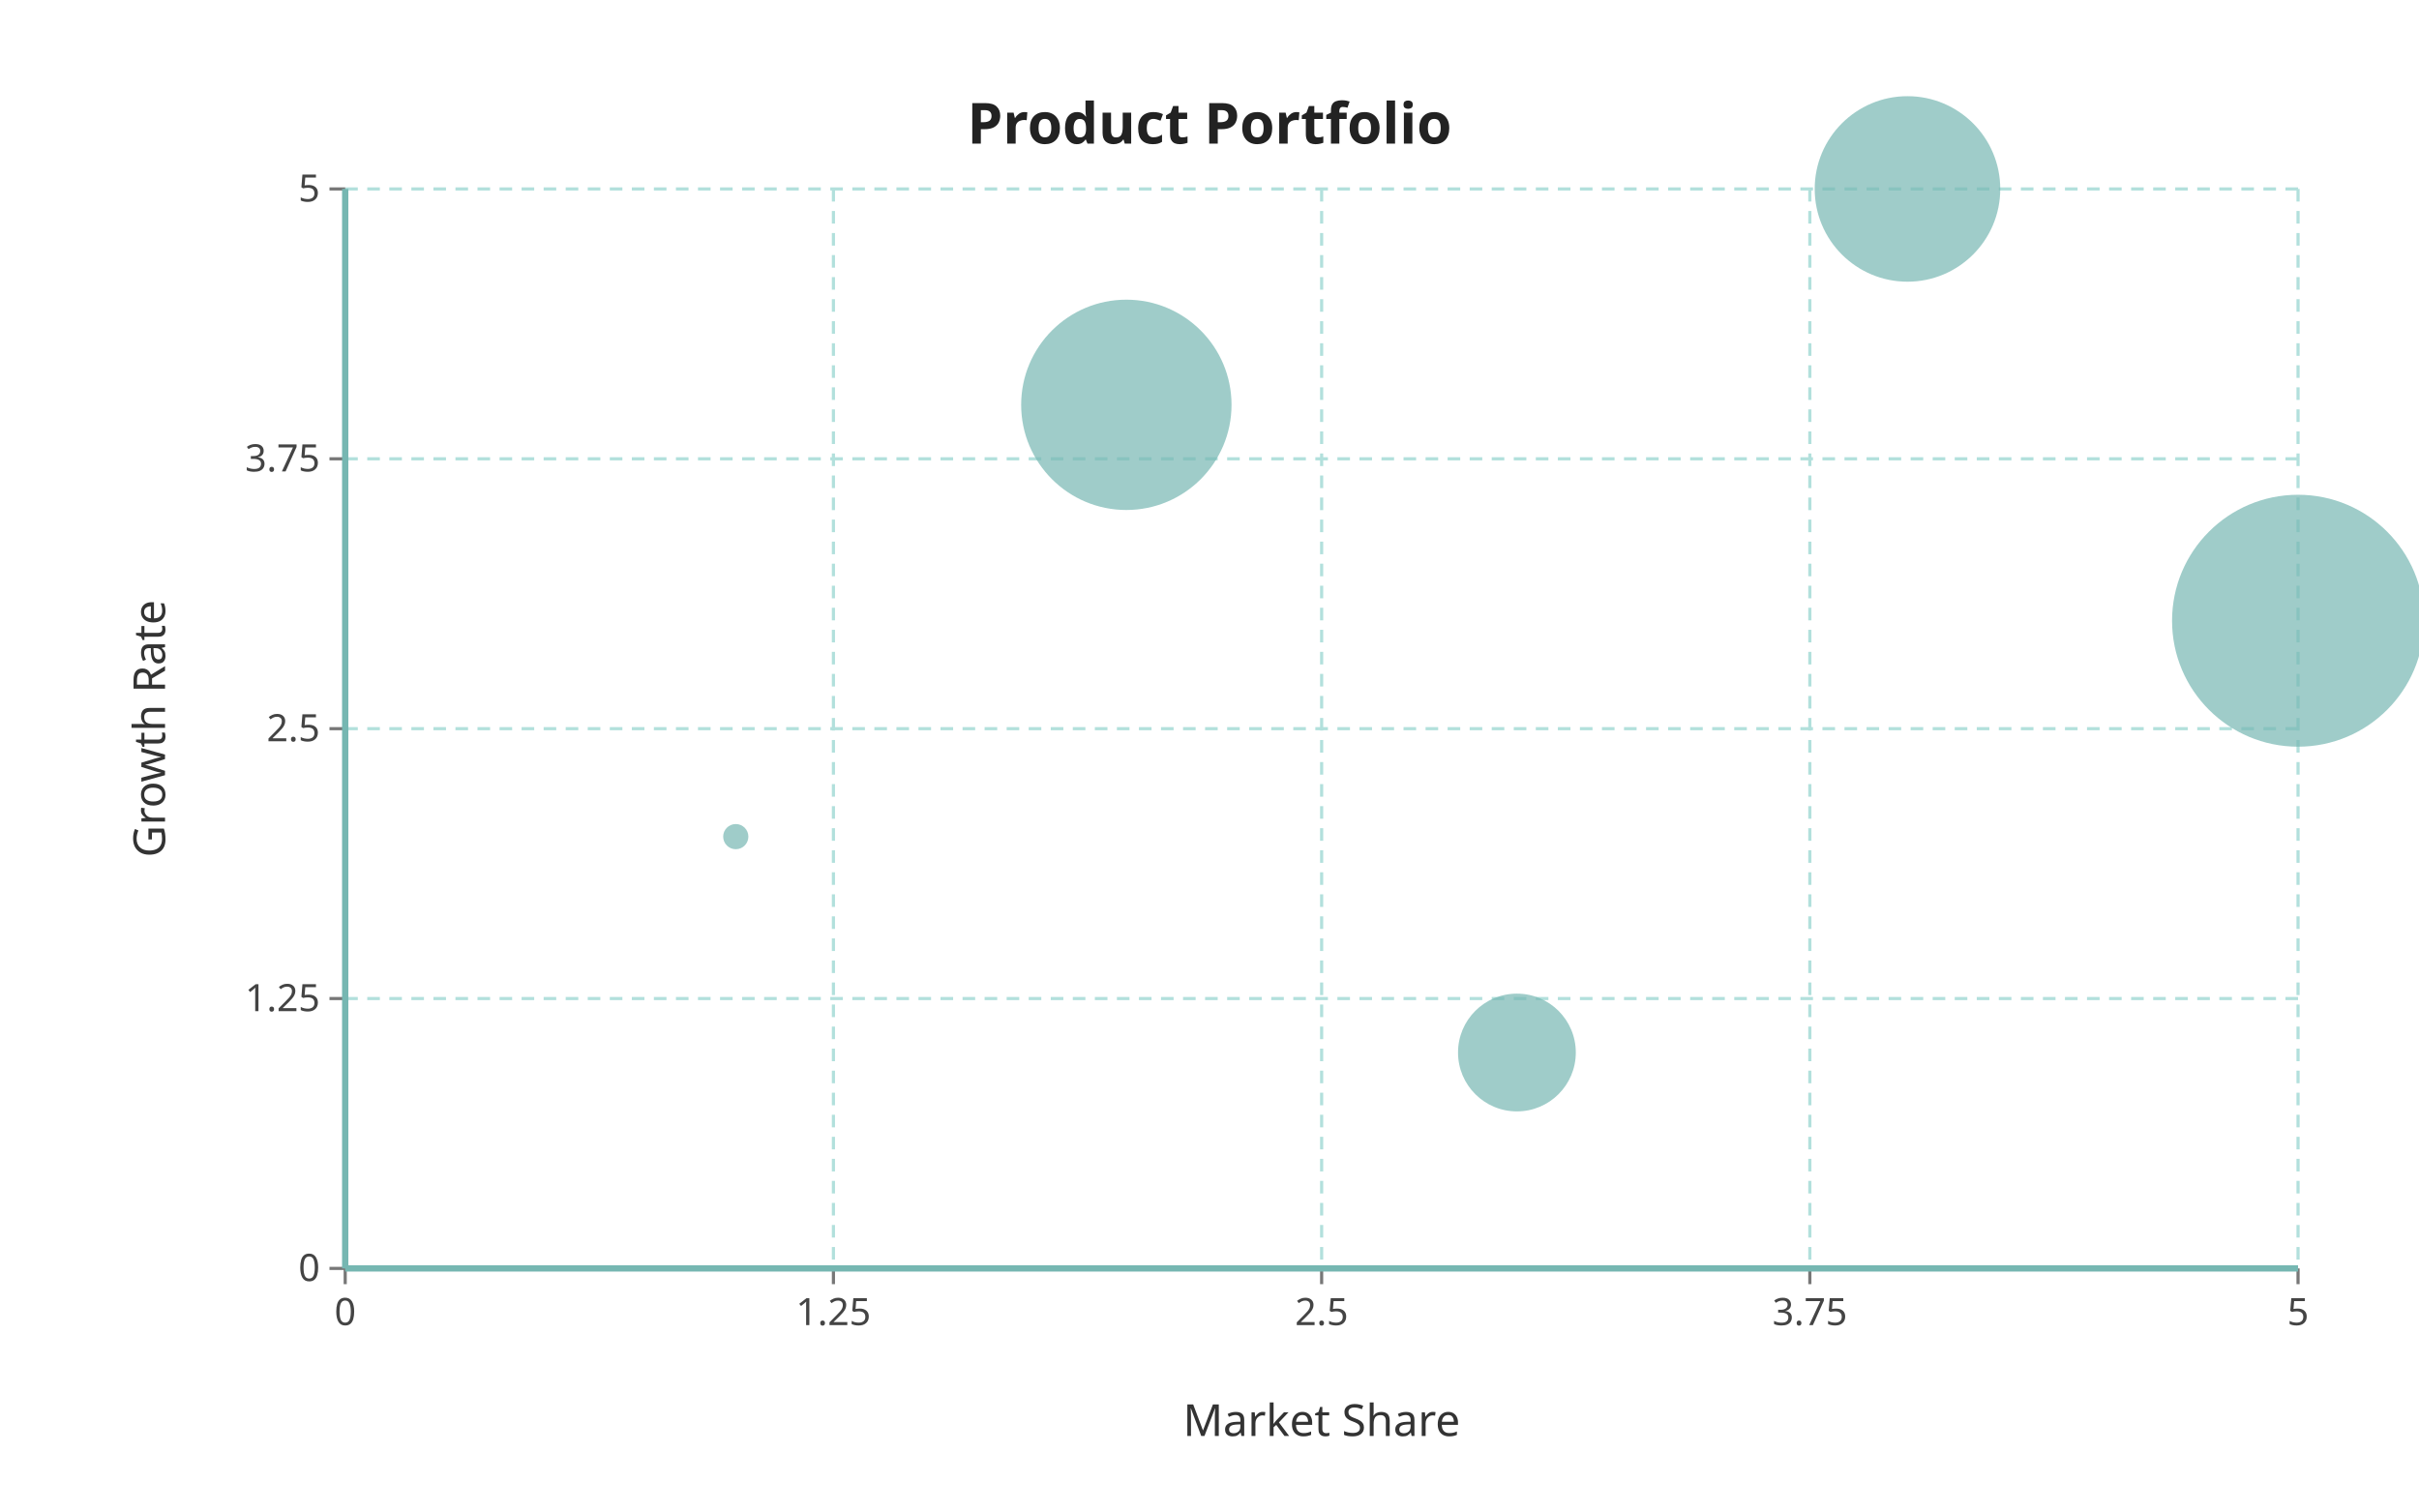
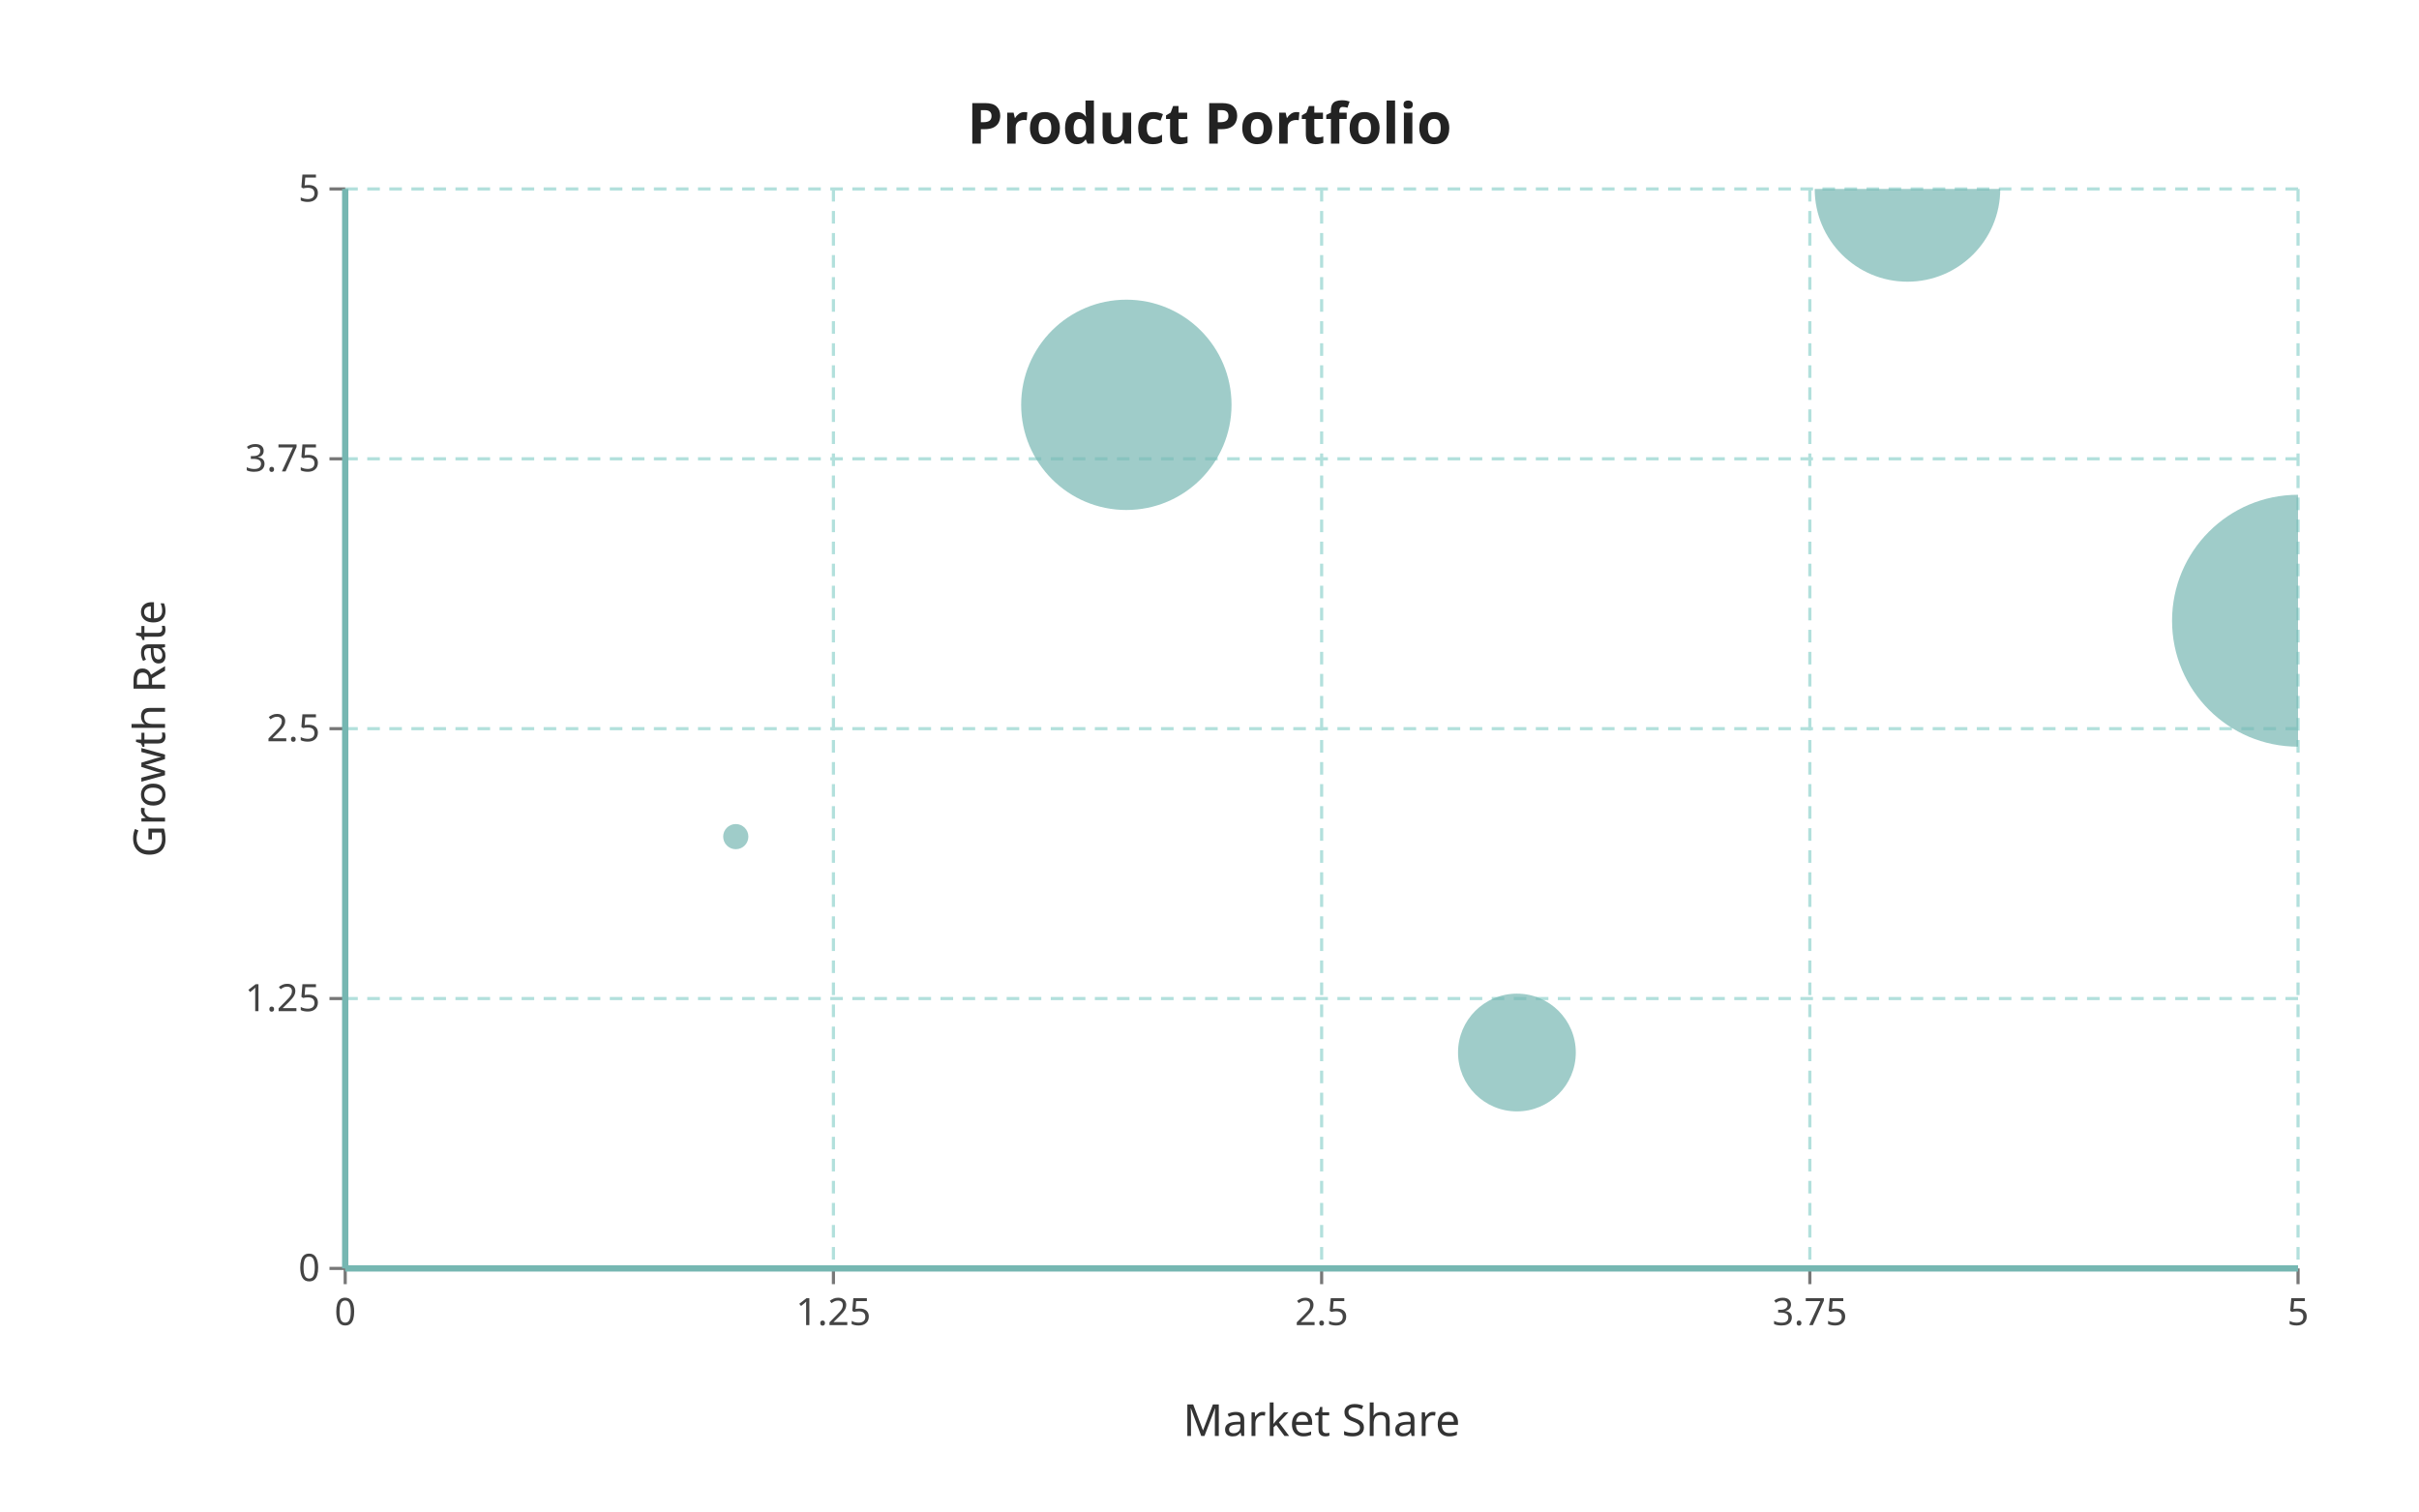
<svg xmlns="http://www.w3.org/2000/svg" width="768.0" height="480.0" style="font-family: sans-serif;">
  <text x="384.0" y="45.6" text-anchor="middle" font-size="18" font-weight="bold" fill="#222">Product Portfolio</text>
  <g class="grid">
    <line x1="109.6" y1="60.0" x2="109.6" y2="402.8" stroke="#b2e0dc" stroke-width="1" stroke-dasharray="4 3" />
    <line x1="264.6" y1="60.0" x2="264.6" y2="402.8" stroke="#b2e0dc" stroke-width="1" stroke-dasharray="4 3" />
    <line x1="419.6" y1="60.0" x2="419.6" y2="402.8" stroke="#b2e0dc" stroke-width="1" stroke-dasharray="4 3" />
    <line x1="574.6" y1="60.0" x2="574.6" y2="402.8" stroke="#b2e0dc" stroke-width="1" stroke-dasharray="4 3" />
    <line x1="729.6" y1="60.0" x2="729.6" y2="402.8" stroke="#b2e0dc" stroke-width="1" stroke-dasharray="4 3" />
    <line x1="109.6" y1="402.8" x2="729.6" y2="402.8" stroke="#b2e0dc" stroke-width="1" stroke-dasharray="4 3" />
    <line x1="109.6" y1="317.1" x2="729.6" y2="317.1" stroke="#b2e0dc" stroke-width="1" stroke-dasharray="4 3" />
    <line x1="109.6" y1="231.4" x2="729.6" y2="231.4" stroke="#b2e0dc" stroke-width="1" stroke-dasharray="4 3" />
    <line x1="109.6" y1="145.7" x2="729.6" y2="145.7" stroke="#b2e0dc" stroke-width="1" stroke-dasharray="4 3" />
    <line x1="109.6" y1="60.0" x2="729.6" y2="60.0" stroke="#b2e0dc" stroke-width="1" stroke-dasharray="4 3" />
  </g>
  <g class="axes">
    <line x1="109.6" y1="402.8" x2="109.6" y2="407.8" stroke="#777" stroke-width="1" />
    <text x="109.6" y="420.8" text-anchor="middle" font-size="12" fill="#444">0</text>
    <line x1="264.6" y1="402.8" x2="264.6" y2="407.8" stroke="#777" stroke-width="1" />
    <text x="264.6" y="420.8" text-anchor="middle" font-size="12" fill="#444">1.25</text>
    <line x1="419.6" y1="402.8" x2="419.6" y2="407.8" stroke="#777" stroke-width="1" />
    <text x="419.6" y="420.8" text-anchor="middle" font-size="12" fill="#444">2.5</text>
    <line x1="574.6" y1="402.8" x2="574.6" y2="407.8" stroke="#777" stroke-width="1" />
    <text x="574.6" y="420.8" text-anchor="middle" font-size="12" fill="#444">3.75</text>
    <line x1="729.6" y1="402.8" x2="729.6" y2="407.8" stroke="#777" stroke-width="1" />
    <text x="729.6" y="420.8" text-anchor="middle" font-size="12" fill="#444">5</text>
    <text x="419.6" y="456.0" text-anchor="middle" font-size="14" fill="#333">Market Share</text>
    <line x1="109.6" y1="402.8" x2="104.6" y2="402.8" stroke="#777" stroke-width="1" />
    <text x="101.6" y="406.8" text-anchor="end" font-size="12" fill="#444">0</text>
    <line x1="109.6" y1="317.1" x2="104.6" y2="317.1" stroke="#777" stroke-width="1" />
    <text x="101.6" y="321.1" text-anchor="end" font-size="12" fill="#444">1.25</text>
    <line x1="109.6" y1="231.4" x2="104.6" y2="231.4" stroke="#777" stroke-width="1" />
    <text x="101.6" y="235.4" text-anchor="end" font-size="12" fill="#444">2.5</text>
    <line x1="109.6" y1="145.7" x2="104.6" y2="145.7" stroke="#777" stroke-width="1" />
    <text x="101.6" y="149.7" text-anchor="end" font-size="12" fill="#444">3.75</text>
    <line x1="109.6" y1="60.0" x2="104.6" y2="60.0" stroke="#777" stroke-width="1" />
    <text x="101.6" y="64.0" text-anchor="end" font-size="12" fill="#444">5</text>
    <text x="52.4" y="231.4" transform="rotate(-90,52.4,231.4)" text-anchor="middle" font-size="14" fill="#333">Growth Rate</text>
  </g>
  <g class="axis-spines">
    <line x1="109.6" y1="402.8" x2="729.6" y2="402.8" stroke="#76b7b2" stroke-width="2.0" />
    <line x1="109.6" y1="60.0" x2="109.6" y2="402.8" stroke="#76b7b2" stroke-width="2.0" />
  </g>
-   <g class="series-0">
+   <defs>
+     <clipPath id="plot-clip">
+       <rect x="109.6" y="60.0" width="620" height="342.8" />
+     </clipPath>
+   </defs>
+   <g class="series-0" clip-path="url(#plot-clip)">
    <circle cx="233.6" cy="265.68" r="4.0" fill="#76b7b2" opacity="0.7" />
    <circle cx="357.6" cy="128.56" r="33.394" fill="#76b7b2" opacity="0.7" />
    <circle cx="481.6" cy="334.24" r="18.697" fill="#76b7b2" opacity="0.7" />
    <circle cx="605.6" cy="60.0" r="29.456" fill="#76b7b2" opacity="0.7" />
    <circle cx="729.6" cy="197.12" r="40.0" fill="#76b7b2" opacity="0.7" />
  </g>
</svg>
